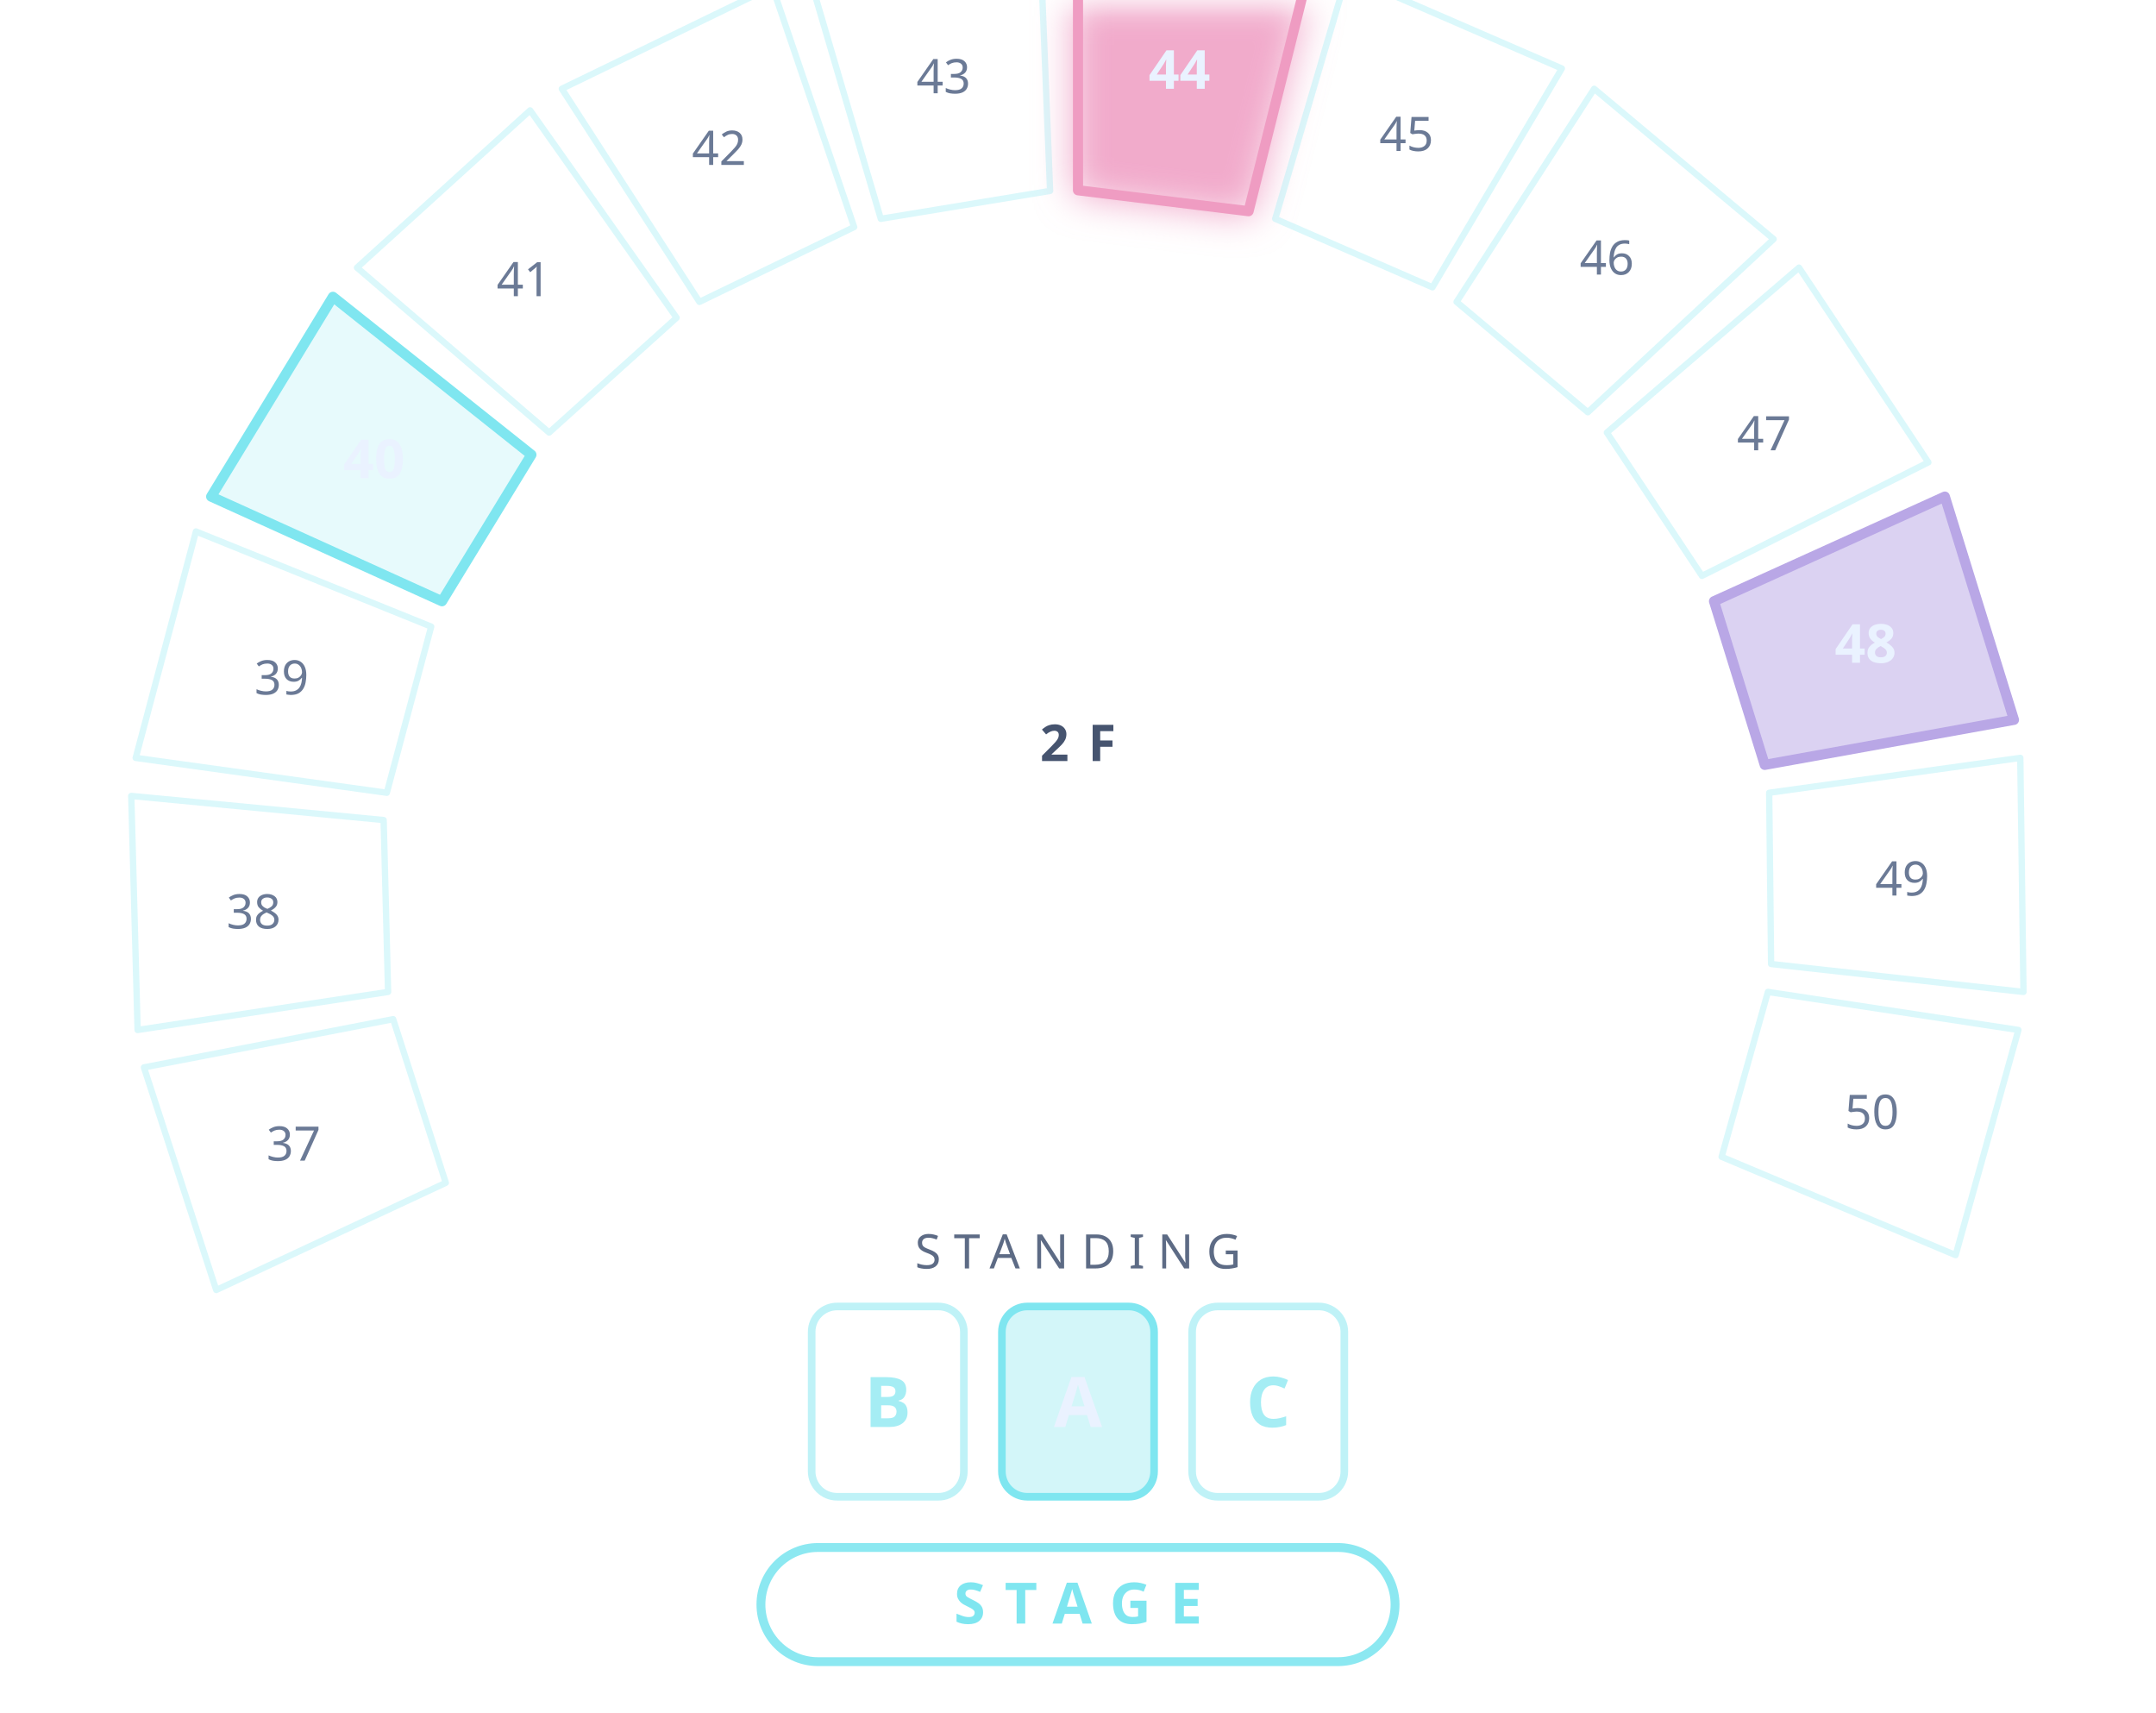
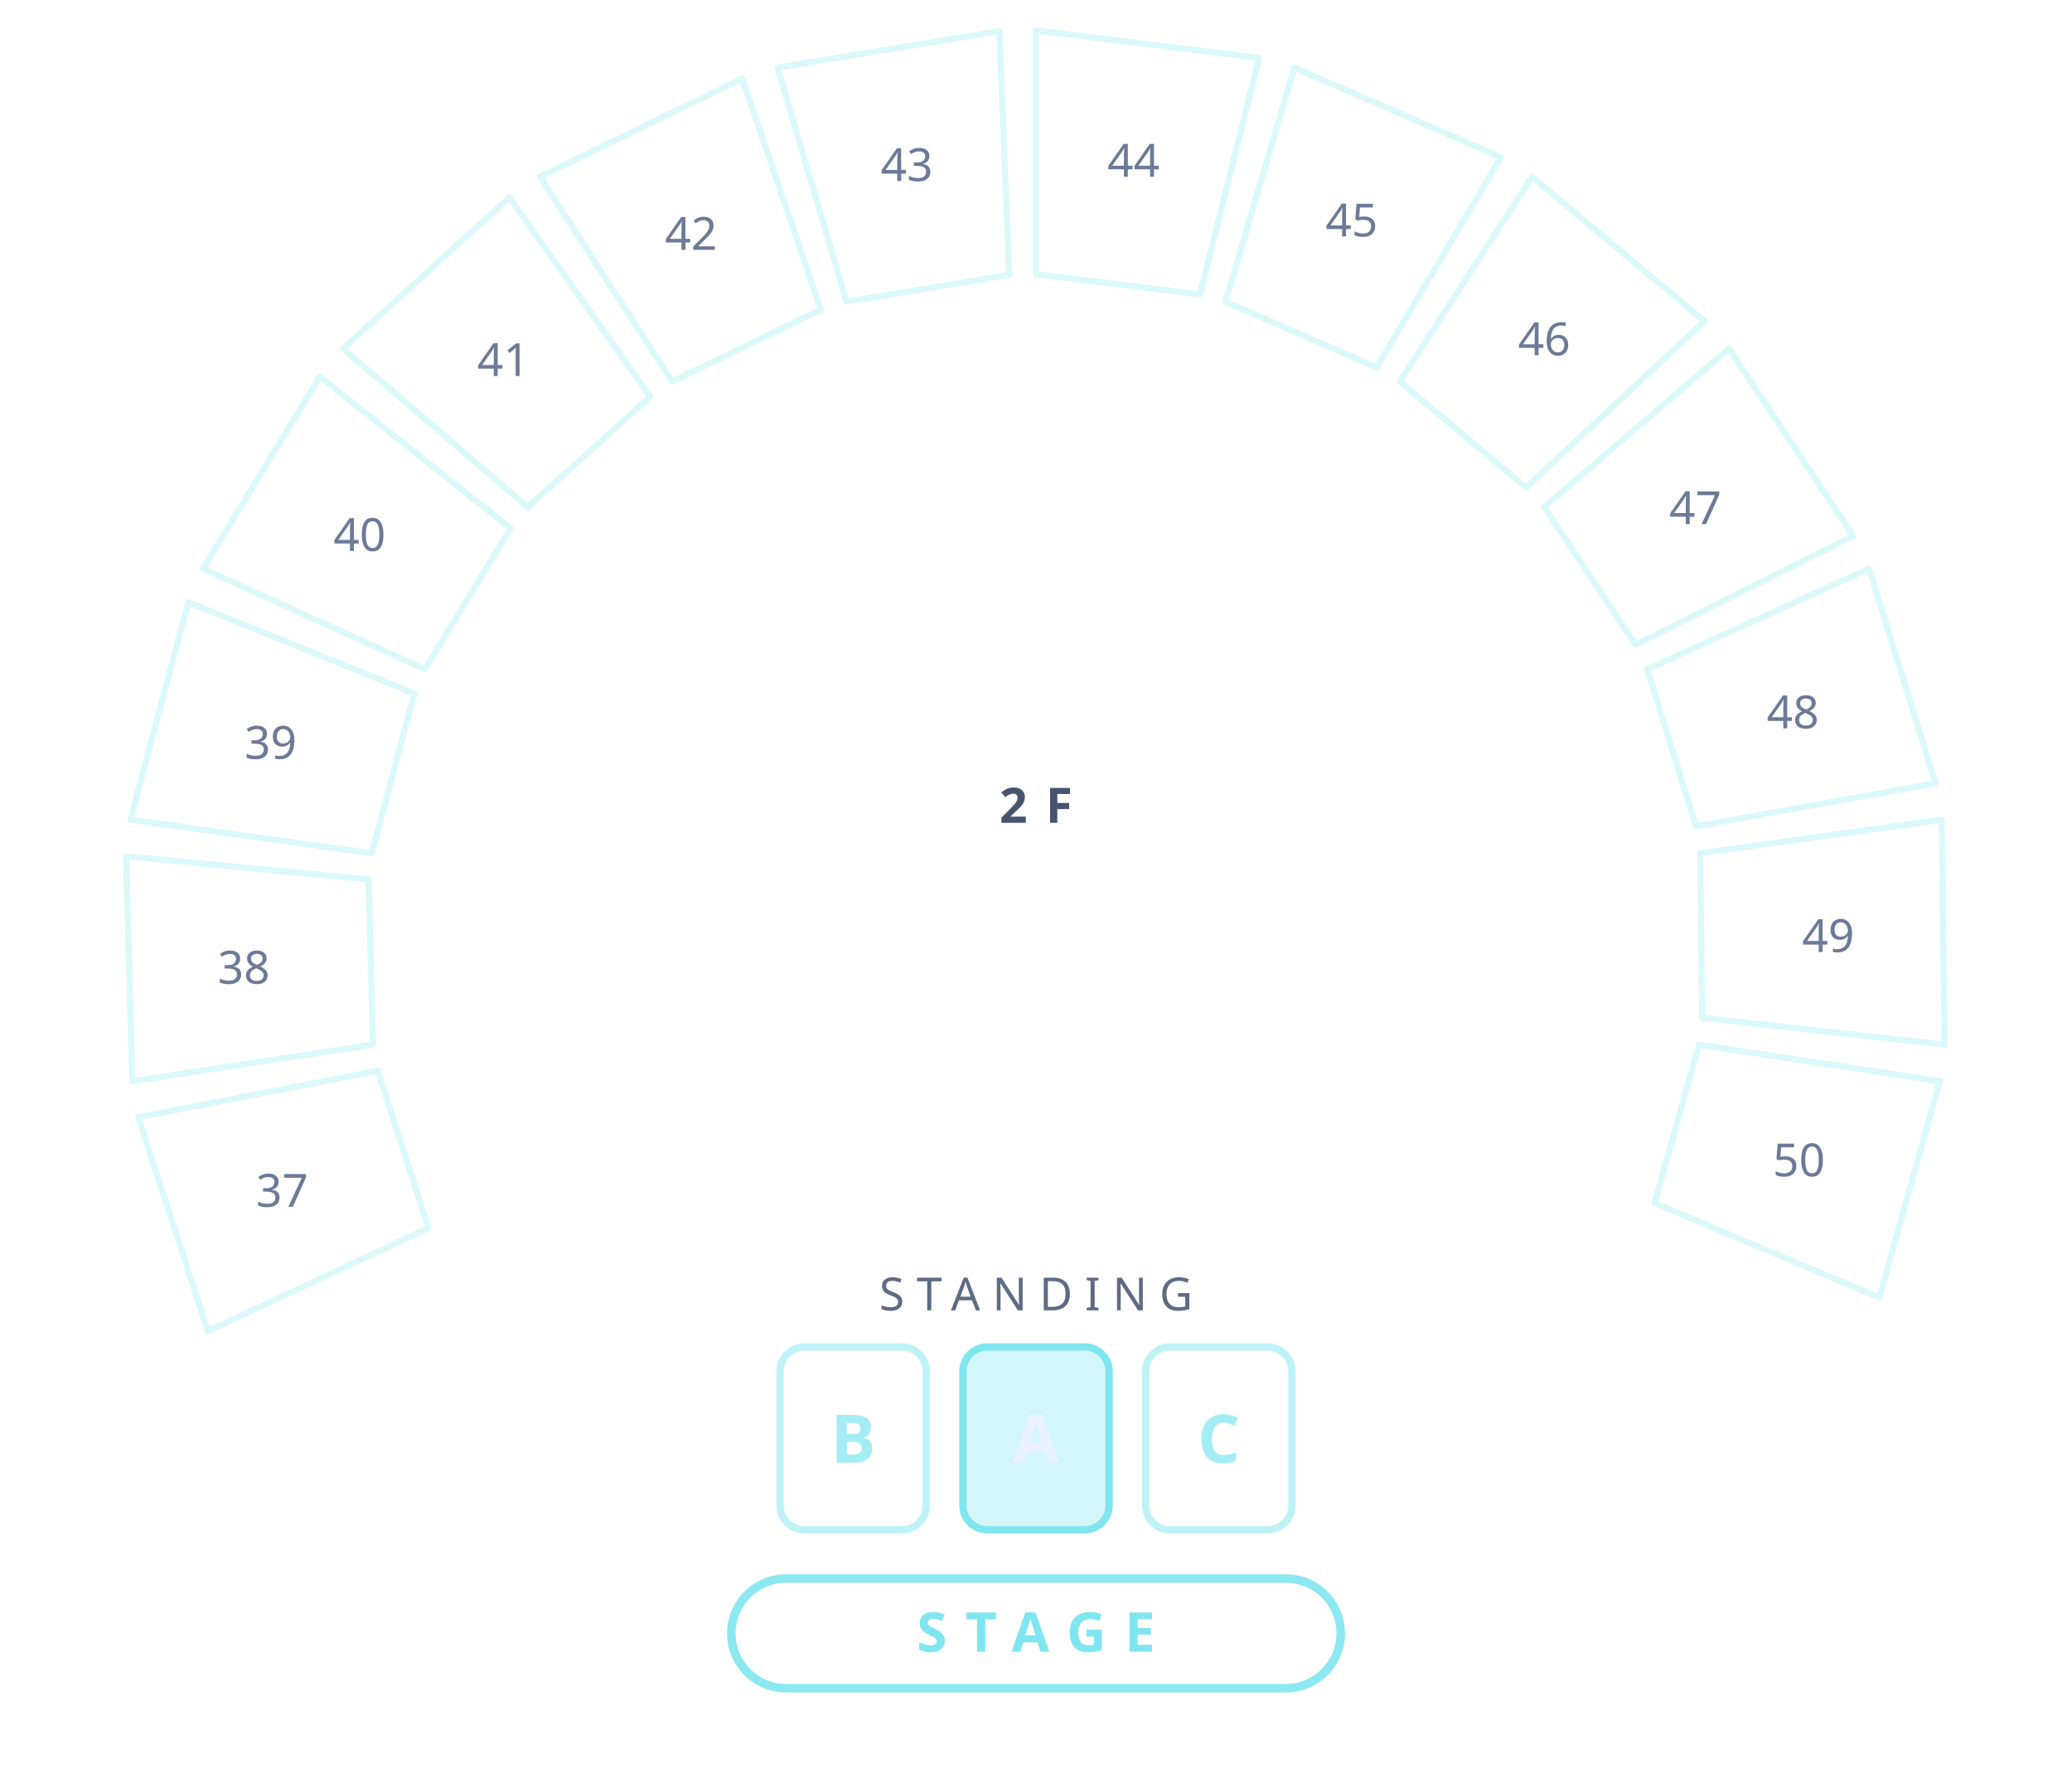
- <svg viewBox="0 0 340 270" width="100%" style="display:block">
+ <svg viewBox="0 -15 340 290" width="100%" style="display:block">
  <defs>
    <filter id="bg" x="-30%" y="-30%" width="160%" height="160%">
      <feGaussianBlur stdDeviation="3" />
    </filter>
  </defs>
  <rect x="120" y="244" width="100" height="18" rx="9" fill="none" stroke="#7fe6f0" stroke-width="1.4" opacity="0.9" />
  <text x="170" y="256" text-anchor="middle" font-size="9" letter-spacing="3" fill="#7fe6f0" font-family="Pretendard,sans-serif" font-weight="700">STAGE</text>
  <rect x="128" y="206" width="24" height="30" rx="4" fill="none" fill-opacity="0" stroke="#7fe6f0" stroke-width="1.2" opacity="0.5" />
  <text x="140" y="225" text-anchor="middle" font-size="11" fill="#7fe6f0" font-family="Pretendard,sans-serif" font-weight="700" opacity="0.7">B</text>
  <rect x="158" y="206" width="24" height="30" rx="4" fill="#7fe6f0" fill-opacity="0.34" stroke="#7fe6f0" stroke-width="1.2" opacity="1" />
  <text x="170" y="225" text-anchor="middle" font-size="11" fill="#eaf2ff" font-family="Pretendard,sans-serif" font-weight="700" opacity="1">A</text>
  <rect x="188" y="206" width="24" height="30" rx="4" fill="none" fill-opacity="0" stroke="#7fe6f0" stroke-width="1.2" opacity="0.5" />
  <text x="200" y="225" text-anchor="middle" font-size="11" fill="#7fe6f0" font-family="Pretendard,sans-serif" font-weight="700" opacity="0.7">C</text>
  <text x="170" y="200" text-anchor="middle" font-size="7.5" letter-spacing="2" fill="#5d6b85" font-family="Pretendard,sans-serif">STANDING</text>
-   <path d="M70.3 186.5 L34.1 203.4 L22.7 168.3 L62.0 160.7 Z" fill="none" fill-opacity="0" stroke="rgba(143,233,240,0.32)" stroke-width="1" stroke-linejoin="round" />
-   <path d="M61.2 156.4 L21.7 162.4 L20.7 125.5 L60.5 129.3 Z" fill="none" fill-opacity="0" stroke="rgba(143,233,240,0.32)" stroke-width="1" stroke-linejoin="round" />
-   <path d="M61.0 125.0 L21.4 119.5 L30.9 83.8 L68.0 98.8 Z" fill="none" fill-opacity="0" stroke="rgba(143,233,240,0.32)" stroke-width="1" stroke-linejoin="round" />
-   <path d="M69.7 94.8 L33.3 78.3 L52.5 46.8 L83.8 71.7 Z" fill="#7fe6f0" fill-opacity="0.18" stroke="#7fe6f0" stroke-width="1.4" stroke-linejoin="round" />
-   <path d="M86.6 68.2 L56.3 42.2 L83.6 17.4 L106.7 50.1 Z" fill="none" fill-opacity="0" stroke="rgba(143,233,240,0.32)" stroke-width="1" stroke-linejoin="round" />
-   <path d="M110.3 47.6 L88.6 14.0 L121.8 -2.1 L134.7 35.8 Z" fill="none" fill-opacity="0" stroke="rgba(143,233,240,0.32)" stroke-width="1" stroke-linejoin="round" />
-   <path d="M138.9 34.5 L127.6 -3.9 L164.0 -9.9 L165.6 30.1 Z" fill="none" fill-opacity="0" stroke="rgba(143,233,240,0.32)" stroke-width="1" stroke-linejoin="round" />
-   <path d="M170.0 30.0 L170.0 -10.0 L206.6 -5.5 L196.9 33.3 Z" fill="#ef9cc2" fill-opacity="0.85" stroke="#ef9cc2" stroke-width="1.4" stroke-linejoin="round" filter="url(#bg)" />
-   <path d="M201.1 34.5 L212.4 -3.9 L246.3 10.8 L225.9 45.3 Z" fill="none" fill-opacity="0" stroke="rgba(143,233,240,0.32)" stroke-width="1" stroke-linejoin="round" />
-   <path d="M229.7 47.6 L251.4 14.0 L279.7 37.7 L250.4 65.0 Z" fill="none" fill-opacity="0" stroke="rgba(143,233,240,0.32)" stroke-width="1" stroke-linejoin="round" />
-   <path d="M253.4 68.2 L283.7 42.2 L304.1 72.9 L268.4 90.8 Z" fill="none" fill-opacity="0" stroke="rgba(143,233,240,0.32)" stroke-width="1" stroke-linejoin="round" />
-   <path d="M270.3 94.8 L306.7 78.3 L317.6 113.5 L278.3 120.6 Z" fill="#b9a7e6" fill-opacity="0.5" stroke="#b9a7e6" stroke-width="1.4" stroke-linejoin="round" />
-   <path d="M279.0 125.0 L318.6 119.5 L319.1 156.4 L279.3 152.0 Z" fill="none" fill-opacity="0" stroke="rgba(143,233,240,0.32)" stroke-width="1" stroke-linejoin="round" />
-   <path d="M278.8 156.4 L318.3 162.4 L308.4 197.9 L271.5 182.4 Z" fill="none" fill-opacity="0" stroke="rgba(143,233,240,0.32)" stroke-width="1" stroke-linejoin="round" />
+   <path id="zone-37" d="M70.3 186.5 L34.1 203.4 L22.7 168.3 L62.0 160.7 Z" fill="none" fill-opacity="0" stroke="rgba(143,233,240,0.32)" stroke-width="1" stroke-linejoin="round" />
+   <path id="zone-38" d="M61.2 156.4 L21.7 162.4 L20.7 125.5 L60.5 129.3 Z" fill="none" fill-opacity="0" stroke="rgba(143,233,240,0.32)" stroke-width="1" stroke-linejoin="round" />
+   <path id="zone-39" d="M61.0 125.0 L21.4 119.5 L30.9 83.8 L68.0 98.8 Z" fill="none" fill-opacity="0" stroke="rgba(143,233,240,0.32)" stroke-width="1" stroke-linejoin="round" />
+   <path id="zone-40" d="M69.7 94.8 L33.3 78.3 L52.5 46.8 L83.8 71.7 Z" fill="none" fill-opacity="0" stroke="rgba(143,233,240,0.32)" stroke-width="1" stroke-linejoin="round" />
+   <path id="zone-41" d="M86.6 68.2 L56.3 42.2 L83.6 17.4 L106.7 50.1 Z" fill="none" fill-opacity="0" stroke="rgba(143,233,240,0.32)" stroke-width="1" stroke-linejoin="round" />
+   <path id="zone-42" d="M110.3 47.6 L88.6 14.0 L121.8 -2.1 L134.7 35.8 Z" fill="none" fill-opacity="0" stroke="rgba(143,233,240,0.32)" stroke-width="1" stroke-linejoin="round" />
+   <path id="zone-43" d="M138.9 34.5 L127.6 -3.9 L164.0 -9.9 L165.6 30.1 Z" fill="none" fill-opacity="0" stroke="rgba(143,233,240,0.32)" stroke-width="1" stroke-linejoin="round" />
+   <path id="zone-44" d="M170.0 30.0 L170.0 -10.0 L206.6 -5.5 L196.9 33.3 Z" fill="none" fill-opacity="0" stroke="rgba(143,233,240,0.32)" stroke-width="1" stroke-linejoin="round" />
+   <path id="zone-45" d="M201.1 34.5 L212.4 -3.9 L246.3 10.8 L225.9 45.3 Z" fill="none" fill-opacity="0" stroke="rgba(143,233,240,0.32)" stroke-width="1" stroke-linejoin="round" />
+   <path id="zone-46" d="M229.7 47.6 L251.4 14.0 L279.7 37.7 L250.4 65.0 Z" fill="none" fill-opacity="0" stroke="rgba(143,233,240,0.32)" stroke-width="1" stroke-linejoin="round" />
+   <path id="zone-47" d="M253.4 68.2 L283.7 42.2 L304.1 72.9 L268.4 90.8 Z" fill="none" fill-opacity="0" stroke="rgba(143,233,240,0.32)" stroke-width="1" stroke-linejoin="round" />
+   <path id="zone-48" d="M270.3 94.8 L306.7 78.3 L317.6 113.5 L278.3 120.6 Z" fill="none" fill-opacity="0" stroke="rgba(143,233,240,0.32)" stroke-width="1" stroke-linejoin="round" />
+   <path id="zone-49" d="M279.0 125.0 L318.6 119.5 L319.1 156.4 L279.3 152.0 Z" fill="none" fill-opacity="0" stroke="rgba(143,233,240,0.32)" stroke-width="1" stroke-linejoin="round" />
+   <path id="zone-50" d="M278.8 156.4 L318.3 162.4 L308.4 197.9 L271.5 182.4 Z" fill="none" fill-opacity="0" stroke="rgba(143,233,240,0.32)" stroke-width="1" stroke-linejoin="round" />
  <text x="46.3" y="183.0" text-anchor="middle" font-size="7.5" fill="#6b7a96" font-family="Pretendard,sans-serif" font-weight="500">37</text>
  <text x="40.0" y="146.4" text-anchor="middle" font-size="7.5" fill="#6b7a96" font-family="Pretendard,sans-serif" font-weight="500">38</text>
  <text x="44.4" y="109.5" text-anchor="middle" font-size="7.5" fill="#6b7a96" font-family="Pretendard,sans-serif" font-weight="500">39</text>
-   <path d="M69.7 94.8 L33.3 78.3 L52.5 46.8 L83.8 71.7 Z" fill="none" stroke="#7fe6f0" stroke-width="1.6" stroke-linejoin="round" />
-   <text x="59.0" y="75.4" text-anchor="middle" font-size="8.5" fill="#eaf2ff" font-family="Pretendard,sans-serif" font-weight="700">40</text>
+   <text id="zone-text-40" x="59.0" y="75.4" text-anchor="middle" font-size="7.5" fill="#6b7a96" font-family="Pretendard,sans-serif" font-weight="500">40</text>
  <text x="82.6" y="46.7" text-anchor="middle" font-size="7.5" fill="#6b7a96" font-family="Pretendard,sans-serif" font-weight="500">41</text>
  <text x="113.4" y="26.0" text-anchor="middle" font-size="7.5" fill="#6b7a96" font-family="Pretendard,sans-serif" font-weight="500">42</text>
  <text x="148.8" y="14.7" text-anchor="middle" font-size="7.5" fill="#6b7a96" font-family="Pretendard,sans-serif" font-weight="500">43</text>
-   <path d="M170.0 30.0 L170.0 -10.0 L206.6 -5.5 L196.9 33.3 Z" fill="none" stroke="#ef9cc2" stroke-width="1.6" stroke-linejoin="round" />
-   <text x="186.0" y="14.0" text-anchor="middle" font-size="8.5" fill="#eaf2ff" font-family="Pretendard,sans-serif" font-weight="700">44</text>
+   <text id="zone-text-44" x="186.0" y="14.0" text-anchor="middle" font-size="7.5" fill="#6b7a96" font-family="Pretendard,sans-serif" font-weight="500">44</text>
  <text x="221.8" y="23.8" text-anchor="middle" font-size="7.5" fill="#6b7a96" font-family="Pretendard,sans-serif" font-weight="500">45</text>
  <text x="253.4" y="43.3" text-anchor="middle" font-size="7.5" fill="#6b7a96" font-family="Pretendard,sans-serif" font-weight="500">46</text>
  <text x="278.2" y="71.0" text-anchor="middle" font-size="7.5" fill="#6b7a96" font-family="Pretendard,sans-serif" font-weight="500">47</text>
-   <path d="M270.3 94.8 L306.7 78.3 L317.6 113.5 L278.3 120.6 Z" fill="none" stroke="#b9a7e6" stroke-width="1.6" stroke-linejoin="round" />
-   <text x="294.2" y="104.5" text-anchor="middle" font-size="8.5" fill="#eaf2ff" font-family="Pretendard,sans-serif" font-weight="700">48</text>
+   <text id="zone-text-48" x="294.2" y="104.5" text-anchor="middle" font-size="7.5" fill="#6b7a96" font-family="Pretendard,sans-serif" font-weight="500">48</text>
  <text x="300.0" y="141.2" text-anchor="middle" font-size="7.5" fill="#6b7a96" font-family="Pretendard,sans-serif" font-weight="500">49</text>
  <text x="295.2" y="178.0" text-anchor="middle" font-size="7.5" fill="#6b7a96" font-family="Pretendard,sans-serif" font-weight="500">50</text>
  <text x="170" y="120" text-anchor="middle" font-size="8" letter-spacing="3" fill="#46546f" font-family="Pretendard,sans-serif" font-weight="600">2F</text>
</svg>
